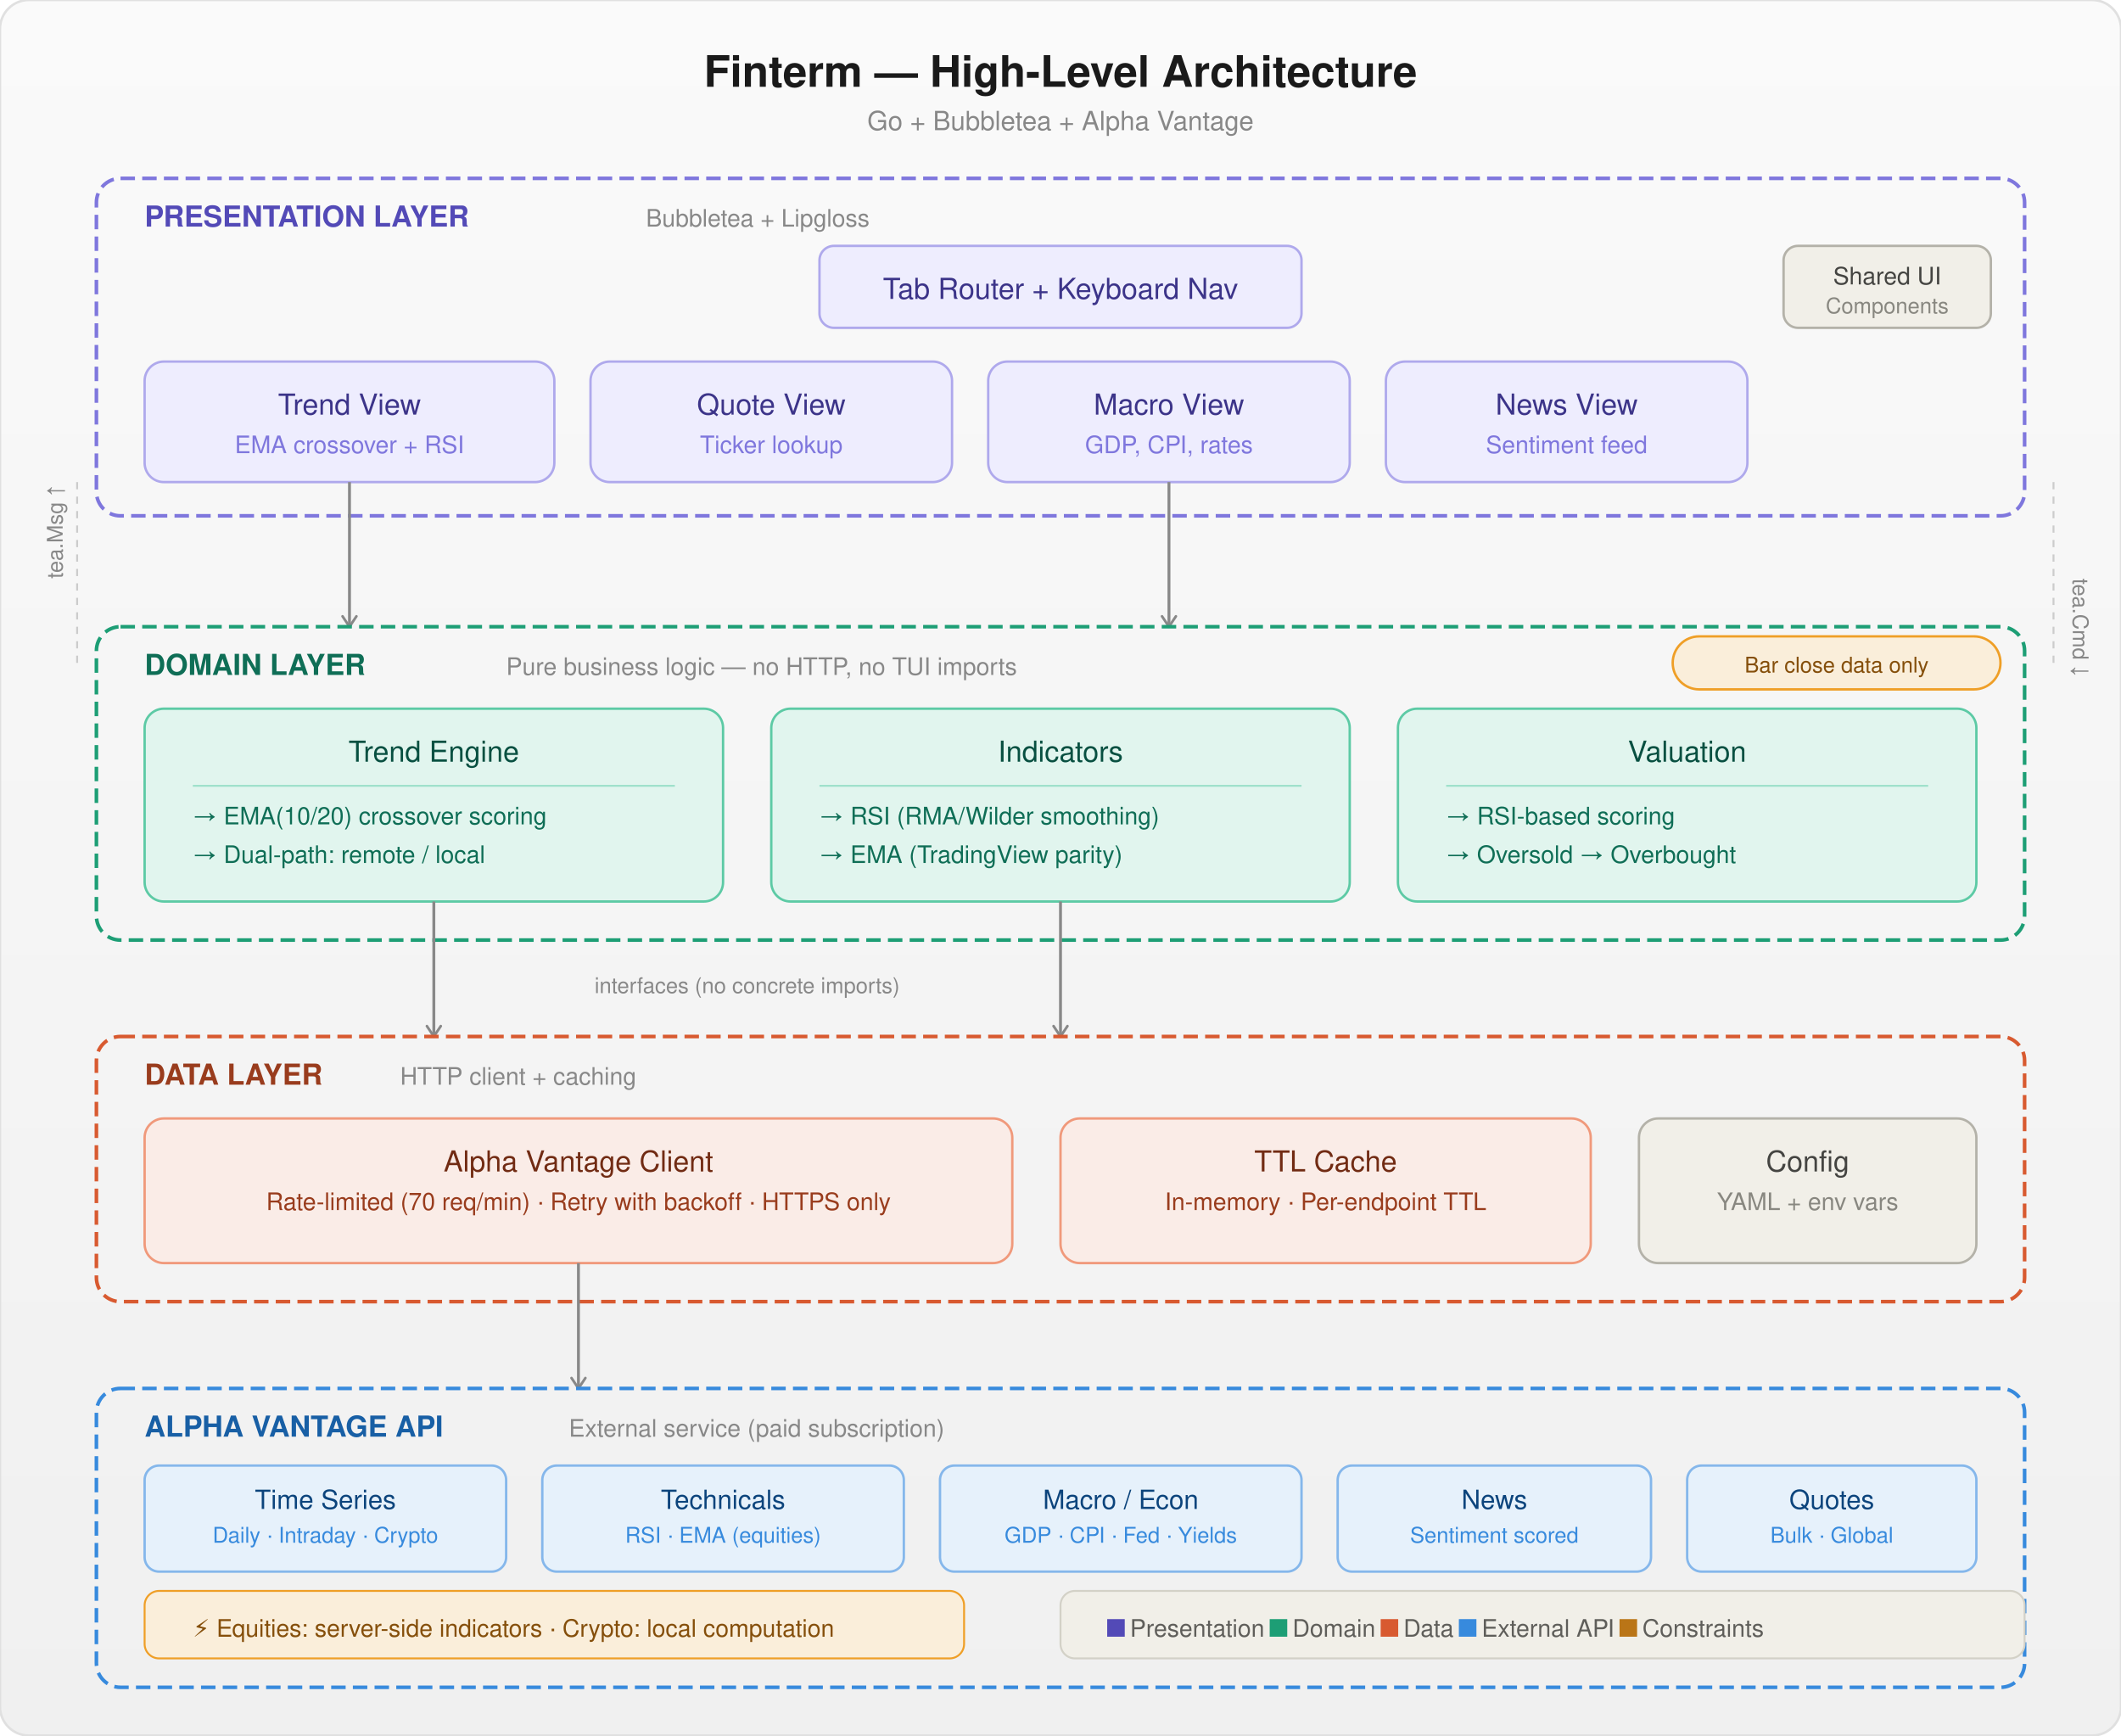
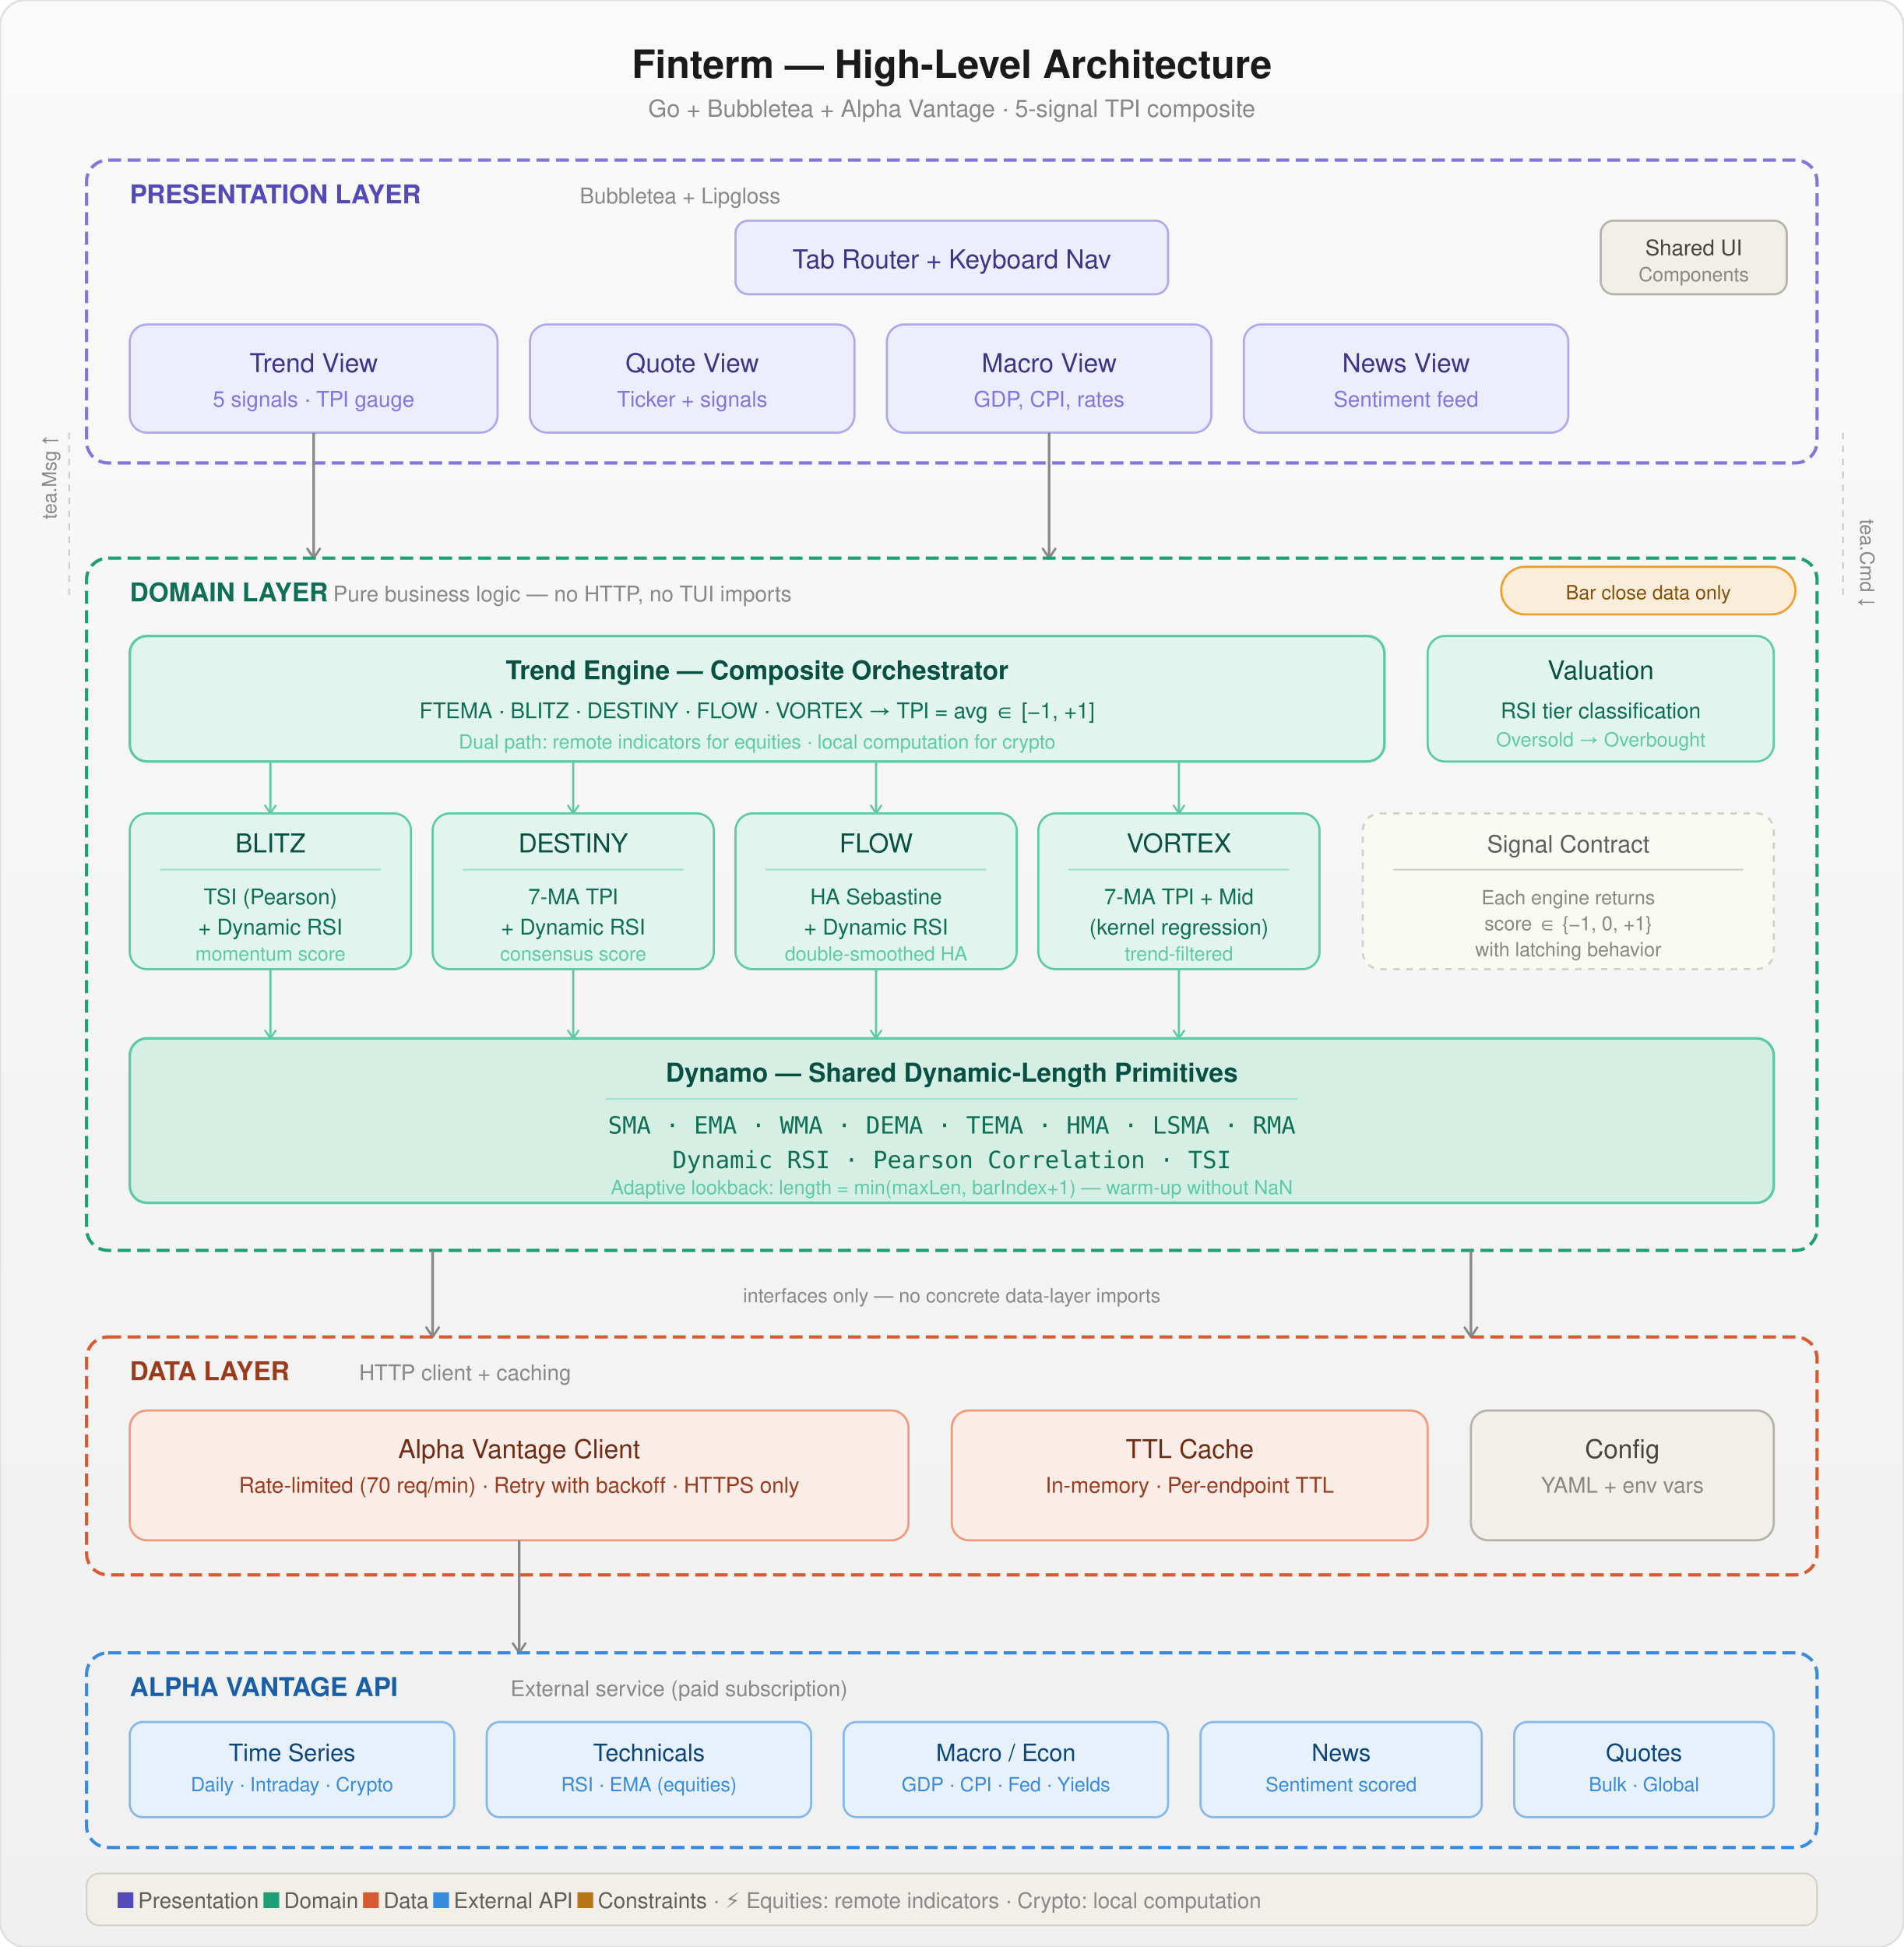
- <svg xmlns="http://www.w3.org/2000/svg" width="100%" viewBox="0 0 880 720" style="font-family: -apple-system, BlinkMacSystemFont, 'Segoe UI', Helvetica, Arial, sans-serif;">
+ <svg xmlns="http://www.w3.org/2000/svg" width="100%" viewBox="0 0 880 900" style="font-family: -apple-system, BlinkMacSystemFont, 'Segoe UI', Helvetica, Arial, sans-serif;">
  <defs>
    <marker id="arrow" viewBox="0 0 10 10" refX="8" refY="5" markerWidth="6" markerHeight="6" orient="auto-start-reverse">
      <path d="M2 1L8 5L2 9" fill="none" stroke="context-stroke" stroke-width="1.5" stroke-linecap="round" stroke-linejoin="round" />
    </marker>
    <linearGradient id="bgGrad" x1="0" y1="0" x2="0" y2="1">
      <stop offset="0%" stop-color="#fafafa" />
      <stop offset="100%" stop-color="#f0f0f0" />
    </linearGradient>
  </defs>
-   <rect width="880" height="720" rx="12" fill="url(#bgGrad)" stroke="#e0e0e0" stroke-width="1" />
+   <rect width="880" height="900" rx="12" fill="url(#bgGrad)" stroke="#e0e0e0" stroke-width="1" />
  <text x="440" y="36" text-anchor="middle" font-size="18" font-weight="600" fill="#1a1a1a">Finterm — High-Level Architecture</text>
-   <text x="440" y="54" text-anchor="middle" font-size="11" fill="#888">Go + Bubbletea + Alpha Vantage</text>
+   <text x="440" y="54" text-anchor="middle" font-size="11" fill="#888">Go + Bubbletea + Alpha Vantage · 5-signal TPI composite</text>
  <rect x="40" y="74" width="800" height="140" rx="10" fill="none" stroke="#7F77DD" stroke-width="1.5" stroke-dasharray="6 3" />
  <text x="60" y="94" font-size="12" font-weight="600" fill="#534AB7">PRESENTATION LAYER</text>
  <text x="268" y="94" font-size="10" fill="#888">Bubbletea + Lipgloss</text>
  <rect x="340" y="102" width="200" height="34" rx="6" fill="#EEEDFE" stroke="#AFA9EC" stroke-width="1" />
  <text x="440" y="124" text-anchor="middle" font-size="12" font-weight="500" fill="#3C3489">Tab Router + Keyboard Nav</text>
  <rect x="60" y="150" width="170" height="50" rx="8" fill="#EEEDFE" stroke="#AFA9EC" stroke-width="1" />
  <text x="145" y="172" text-anchor="middle" font-size="12" font-weight="500" fill="#3C3489">Trend View</text>
-   <text x="145" y="188" text-anchor="middle" font-size="10" fill="#7F77DD">EMA crossover + RSI</text>
+   <text x="145" y="188" text-anchor="middle" font-size="10" fill="#7F77DD">5 signals · TPI gauge</text>
  <rect x="245" y="150" width="150" height="50" rx="8" fill="#EEEDFE" stroke="#AFA9EC" stroke-width="1" />
  <text x="320" y="172" text-anchor="middle" font-size="12" font-weight="500" fill="#3C3489">Quote View</text>
-   <text x="320" y="188" text-anchor="middle" font-size="10" fill="#7F77DD">Ticker lookup</text>
+   <text x="320" y="188" text-anchor="middle" font-size="10" fill="#7F77DD">Ticker + signals</text>
  <rect x="410" y="150" width="150" height="50" rx="8" fill="#EEEDFE" stroke="#AFA9EC" stroke-width="1" />
  <text x="485" y="172" text-anchor="middle" font-size="12" font-weight="500" fill="#3C3489">Macro View</text>
  <text x="485" y="188" text-anchor="middle" font-size="10" fill="#7F77DD">GDP, CPI, rates</text>
  <rect x="575" y="150" width="150" height="50" rx="8" fill="#EEEDFE" stroke="#AFA9EC" stroke-width="1" />
  <text x="650" y="172" text-anchor="middle" font-size="12" font-weight="500" fill="#3C3489">News View</text>
  <text x="650" y="188" text-anchor="middle" font-size="10" fill="#7F77DD">Sentiment feed</text>
  <rect x="740" y="102" width="86" height="34" rx="6" fill="#F1EFE8" stroke="#B4B2A9" stroke-width="1" />
  <text x="783" y="118" text-anchor="middle" font-size="10" font-weight="500" fill="#444441">Shared UI</text>
  <text x="783" y="130" text-anchor="middle" font-size="9" fill="#888780">Components</text>
-   <line x1="145" y1="200" x2="145" y2="260" stroke="#888" stroke-width="1.2" marker-end="url(#arrow)" />
-   <line x1="485" y1="200" x2="485" y2="260" stroke="#888" stroke-width="1.2" marker-end="url(#arrow)" />
+   <line x1="145" y1="200" x2="145" y2="258" stroke="#888" stroke-width="1.2" marker-end="url(#arrow)" />
+   <line x1="485" y1="200" x2="485" y2="258" stroke="#888" stroke-width="1.2" marker-end="url(#arrow)" />
  <text x="26" y="240" font-size="9" fill="#888" transform="rotate(-90 26 240)">tea.Msg ↑</text>
  <text x="860" y="240" font-size="9" fill="#888" transform="rotate(90 860 240)">tea.Cmd ↓</text>
  <line x1="32" y1="200" x2="32" y2="275" stroke="#ccc" stroke-width="0.8" stroke-dasharray="3 3" />
  <line x1="852" y1="200" x2="852" y2="275" stroke="#ccc" stroke-width="0.8" stroke-dasharray="3 3" />
-   <rect x="40" y="260" width="800" height="130" rx="10" fill="none" stroke="#1D9E75" stroke-width="1.5" stroke-dasharray="6 3" />
-   <text x="60" y="280" font-size="12" font-weight="600" fill="#0F6E56">DOMAIN LAYER</text>
-   <text x="210" y="280" font-size="10" fill="#888">Pure business logic — no HTTP, no TUI imports</text>
-   <rect x="60" y="294" width="240" height="80" rx="8" fill="#E1F5EE" stroke="#5DCAA5" stroke-width="1" />
-   <text x="180" y="316" text-anchor="middle" font-size="12" font-weight="500" fill="#085041">Trend Engine</text>
-   <line x1="80" y1="326" x2="280" y2="326" stroke="#9FE1CB" stroke-width="0.8" />
-   <text x="80" y="342" font-size="10" fill="#0F6E56">→ EMA(10/20) crossover scoring</text>
-   <text x="80" y="358" font-size="10" fill="#0F6E56">→ Dual-path: remote / local</text>
-   <rect x="320" y="294" width="240" height="80" rx="8" fill="#E1F5EE" stroke="#5DCAA5" stroke-width="1" />
-   <text x="440" y="316" text-anchor="middle" font-size="12" font-weight="500" fill="#085041">Indicators</text>
-   <line x1="340" y1="326" x2="540" y2="326" stroke="#9FE1CB" stroke-width="0.8" />
-   <text x="340" y="342" font-size="10" fill="#0F6E56">→ RSI (RMA/Wilder smoothing)</text>
-   <text x="340" y="358" font-size="10" fill="#0F6E56">→ EMA (TradingView parity)</text>
-   <rect x="580" y="294" width="240" height="80" rx="8" fill="#E1F5EE" stroke="#5DCAA5" stroke-width="1" />
-   <text x="700" y="316" text-anchor="middle" font-size="12" font-weight="500" fill="#085041">Valuation</text>
-   <line x1="600" y1="326" x2="800" y2="326" stroke="#9FE1CB" stroke-width="0.8" />
-   <text x="600" y="342" font-size="10" fill="#0F6E56">→ RSI-based scoring</text>
-   <text x="600" y="358" font-size="10" fill="#0F6E56">→ Oversold → Overbought</text>
-   <rect x="694" y="264" width="136" height="22" rx="11" fill="#FAEEDA" stroke="#EF9F27" stroke-width="1" />
-   <text x="762" y="279" text-anchor="middle" font-size="9" font-weight="500" fill="#854F0B">Bar close data only</text>
-   <line x1="180" y1="374" x2="180" y2="430" stroke="#888" stroke-width="1.2" marker-end="url(#arrow)" />
-   <line x1="440" y1="374" x2="440" y2="430" stroke="#888" stroke-width="1.2" marker-end="url(#arrow)" />
-   <text x="310" y="412" text-anchor="middle" font-size="9" fill="#888">interfaces (no concrete imports)</text>
-   <rect x="40" y="430" width="800" height="110" rx="10" fill="none" stroke="#D85A30" stroke-width="1.5" stroke-dasharray="6 3" />
-   <text x="60" y="450" font-size="12" font-weight="600" fill="#993C1D">DATA LAYER</text>
-   <text x="166" y="450" font-size="10" fill="#888">HTTP client + caching</text>
-   <rect x="60" y="464" width="360" height="60" rx="8" fill="#FAECE7" stroke="#F0997B" stroke-width="1" />
-   <text x="240" y="486" text-anchor="middle" font-size="12" font-weight="500" fill="#712B13">Alpha Vantage Client</text>
-   <text x="240" y="502" text-anchor="middle" font-size="10" fill="#993C1D">Rate-limited (70 req/min) · Retry with backoff · HTTPS only</text>
-   <rect x="440" y="464" width="220" height="60" rx="8" fill="#FAECE7" stroke="#F0997B" stroke-width="1" />
-   <text x="550" y="486" text-anchor="middle" font-size="12" font-weight="500" fill="#712B13">TTL Cache</text>
-   <text x="550" y="502" text-anchor="middle" font-size="10" fill="#993C1D">In-memory · Per-endpoint TTL</text>
-   <rect x="680" y="464" width="140" height="60" rx="8" fill="#F1EFE8" stroke="#B4B2A9" stroke-width="1" />
-   <text x="750" y="486" text-anchor="middle" font-size="12" font-weight="500" fill="#444441">Config</text>
-   <text x="750" y="502" text-anchor="middle" font-size="10" fill="#888780">YAML + env vars</text>
-   <line x1="240" y1="524" x2="240" y2="576" stroke="#888" stroke-width="1.2" marker-end="url(#arrow)" />
-   <rect x="40" y="576" width="800" height="124" rx="10" fill="none" stroke="#378ADD" stroke-width="1.5" stroke-dasharray="6 3" />
-   <text x="60" y="596" font-size="12" font-weight="600" fill="#185FA5">ALPHA VANTAGE API</text>
-   <text x="236" y="596" font-size="10" fill="#888">External service (paid subscription)</text>
-   <rect x="60" y="608" width="150" height="44" rx="6" fill="#E6F1FB" stroke="#85B7EB" stroke-width="1" />
-   <text x="135" y="626" text-anchor="middle" font-size="11" font-weight="500" fill="#0C447C">Time Series</text>
-   <text x="135" y="640" text-anchor="middle" font-size="9" fill="#378ADD">Daily · Intraday · Crypto</text>
-   <rect x="225" y="608" width="150" height="44" rx="6" fill="#E6F1FB" stroke="#85B7EB" stroke-width="1" />
-   <text x="300" y="626" text-anchor="middle" font-size="11" font-weight="500" fill="#0C447C">Technicals</text>
-   <text x="300" y="640" text-anchor="middle" font-size="9" fill="#378ADD">RSI · EMA (equities)</text>
-   <rect x="390" y="608" width="150" height="44" rx="6" fill="#E6F1FB" stroke="#85B7EB" stroke-width="1" />
-   <text x="465" y="626" text-anchor="middle" font-size="11" font-weight="500" fill="#0C447C">Macro / Econ</text>
-   <text x="465" y="640" text-anchor="middle" font-size="9" fill="#378ADD">GDP · CPI · Fed · Yields</text>
-   <rect x="555" y="608" width="130" height="44" rx="6" fill="#E6F1FB" stroke="#85B7EB" stroke-width="1" />
-   <text x="620" y="626" text-anchor="middle" font-size="11" font-weight="500" fill="#0C447C">News</text>
-   <text x="620" y="640" text-anchor="middle" font-size="9" fill="#378ADD">Sentiment scored</text>
-   <rect x="700" y="608" width="120" height="44" rx="6" fill="#E6F1FB" stroke="#85B7EB" stroke-width="1" />
-   <text x="760" y="626" text-anchor="middle" font-size="11" font-weight="500" fill="#0C447C">Quotes</text>
-   <text x="760" y="640" text-anchor="middle" font-size="9" fill="#378ADD">Bulk · Global</text>
-   <rect x="60" y="660" width="340" height="28" rx="6" fill="#FAEEDA" stroke="#EF9F27" stroke-width="0.8" />
-   <text x="80" y="679" font-size="10" fill="#854F0B">⚡ Equities: server-side indicators · Crypto: local computation</text>
-   <rect x="440" y="660" width="400" height="28" rx="6" fill="#F1EFE8" stroke="#D3D1C7" stroke-width="0.8" />
-   <text x="460" y="679" font-size="10" fill="#5F5E5A">
+   <rect x="40" y="258" width="800" height="320" rx="10" fill="none" stroke="#1D9E75" stroke-width="1.5" stroke-dasharray="6 3" />
+   <text x="60" y="278" font-size="12" font-weight="600" fill="#0F6E56">DOMAIN LAYER</text>
+   <text x="154" y="278" font-size="10" fill="#888">Pure business logic — no HTTP, no TUI imports</text>
+   <rect x="694" y="262" width="136" height="22" rx="11" fill="#FAEEDA" stroke="#EF9F27" stroke-width="1" />
+   <text x="762" y="277" text-anchor="middle" font-size="9" font-weight="500" fill="#854F0B">Bar close data only</text>
+   <rect x="60" y="294" width="580" height="58" rx="8" fill="#E1F5EE" stroke="#5DCAA5" stroke-width="1.2" />
+   <text x="350" y="314" text-anchor="middle" font-size="12" font-weight="600" fill="#085041">Trend Engine — Composite Orchestrator</text>
+   <text x="350" y="332" text-anchor="middle" font-size="10" fill="#0F6E56">FTEMA · BLITZ · DESTINY · FLOW · VORTEX  →  TPI = avg ∈ [−1, +1]</text>
+   <text x="350" y="346" text-anchor="middle" font-size="9" fill="#5DCAA5">Dual path: remote indicators for equities · local computation for crypto</text>
+   <rect x="660" y="294" width="160" height="58" rx="8" fill="#E1F5EE" stroke="#5DCAA5" stroke-width="1" />
+   <text x="740" y="314" text-anchor="middle" font-size="12" font-weight="500" fill="#085041">Valuation</text>
+   <text x="740" y="332" text-anchor="middle" font-size="10" fill="#0F6E56">RSI tier classification</text>
+   <text x="740" y="345" text-anchor="middle" font-size="9" fill="#5DCAA5">Oversold → Overbought</text>
+   <line x1="125" y1="352" x2="125" y2="376" stroke="#5DCAA5" stroke-width="1" marker-end="url(#arrow)" />
+   <line x1="265" y1="352" x2="265" y2="376" stroke="#5DCAA5" stroke-width="1" marker-end="url(#arrow)" />
+   <line x1="405" y1="352" x2="405" y2="376" stroke="#5DCAA5" stroke-width="1" marker-end="url(#arrow)" />
+   <line x1="545" y1="352" x2="545" y2="376" stroke="#5DCAA5" stroke-width="1" marker-end="url(#arrow)" />
+   <rect x="60" y="376" width="130" height="72" rx="8" fill="#E1F5EE" stroke="#5DCAA5" stroke-width="1" />
+   <text x="125" y="394" text-anchor="middle" font-size="12" font-weight="500" fill="#085041">BLITZ</text>
+   <line x1="74" y1="402" x2="176" y2="402" stroke="#9FE1CB" stroke-width="0.8" />
+   <text x="125" y="418" text-anchor="middle" font-size="10" fill="#0F6E56">TSI (Pearson)</text>
+   <text x="125" y="432" text-anchor="middle" font-size="10" fill="#0F6E56">+ Dynamic RSI</text>
+   <text x="125" y="444" text-anchor="middle" font-size="9" fill="#5DCAA5">momentum score</text>
+   <rect x="200" y="376" width="130" height="72" rx="8" fill="#E1F5EE" stroke="#5DCAA5" stroke-width="1" />
+   <text x="265" y="394" text-anchor="middle" font-size="12" font-weight="500" fill="#085041">DESTINY</text>
+   <line x1="214" y1="402" x2="316" y2="402" stroke="#9FE1CB" stroke-width="0.8" />
+   <text x="265" y="418" text-anchor="middle" font-size="10" fill="#0F6E56">7-MA TPI</text>
+   <text x="265" y="432" text-anchor="middle" font-size="10" fill="#0F6E56">+ Dynamic RSI</text>
+   <text x="265" y="444" text-anchor="middle" font-size="9" fill="#5DCAA5">consensus score</text>
+   <rect x="340" y="376" width="130" height="72" rx="8" fill="#E1F5EE" stroke="#5DCAA5" stroke-width="1" />
+   <text x="405" y="394" text-anchor="middle" font-size="12" font-weight="500" fill="#085041">FLOW</text>
+   <line x1="354" y1="402" x2="456" y2="402" stroke="#9FE1CB" stroke-width="0.8" />
+   <text x="405" y="418" text-anchor="middle" font-size="10" fill="#0F6E56">HA Sebastine</text>
+   <text x="405" y="432" text-anchor="middle" font-size="10" fill="#0F6E56">+ Dynamic RSI</text>
+   <text x="405" y="444" text-anchor="middle" font-size="9" fill="#5DCAA5">double-smoothed HA</text>
+   <rect x="480" y="376" width="130" height="72" rx="8" fill="#E1F5EE" stroke="#5DCAA5" stroke-width="1" />
+   <text x="545" y="394" text-anchor="middle" font-size="12" font-weight="500" fill="#085041">VORTEX</text>
+   <line x1="494" y1="402" x2="596" y2="402" stroke="#9FE1CB" stroke-width="0.8" />
+   <text x="545" y="418" text-anchor="middle" font-size="10" fill="#0F6E56">7-MA TPI + Mid</text>
+   <text x="545" y="432" text-anchor="middle" font-size="10" fill="#0F6E56">(kernel regression)</text>
+   <text x="545" y="444" text-anchor="middle" font-size="9" fill="#5DCAA5">trend-filtered</text>
+   <rect x="630" y="376" width="190" height="72" rx="8" fill="#FAFAF5" stroke="#D3D1C7" stroke-width="1" stroke-dasharray="3 3" />
+   <text x="725" y="394" text-anchor="middle" font-size="11" font-weight="500" fill="#5F5E5A">Signal Contract</text>
+   <line x1="644" y1="402" x2="806" y2="402" stroke="#D3D1C7" stroke-width="0.8" />
+   <text x="725" y="418" text-anchor="middle" font-size="9" fill="#888780">Each engine returns</text>
+   <text x="725" y="430" text-anchor="middle" font-size="9" fill="#888780">score ∈ {−1, 0, +1}</text>
+   <text x="725" y="442" text-anchor="middle" font-size="9" fill="#888780">with latching behavior</text>
+   <line x1="125" y1="448" x2="125" y2="480" stroke="#5DCAA5" stroke-width="1" marker-end="url(#arrow)" />
+   <line x1="265" y1="448" x2="265" y2="480" stroke="#5DCAA5" stroke-width="1" marker-end="url(#arrow)" />
+   <line x1="405" y1="448" x2="405" y2="480" stroke="#5DCAA5" stroke-width="1" marker-end="url(#arrow)" />
+   <line x1="545" y1="448" x2="545" y2="480" stroke="#5DCAA5" stroke-width="1" marker-end="url(#arrow)" />
+   <rect x="60" y="480" width="760" height="76" rx="8" fill="#D5EFE4" stroke="#5DCAA5" stroke-width="1.2" />
+   <text x="440" y="500" text-anchor="middle" font-size="12" font-weight="600" fill="#085041">Dynamo — Shared Dynamic-Length Primitives</text>
+   <line x1="280" y1="508" x2="600" y2="508" stroke="#9FE1CB" stroke-width="0.8" />
+   <text x="440" y="524" text-anchor="middle" font-size="11" fill="#0F6E56" font-family="ui-monospace, 'SF Mono', Menlo, monospace">SMA · EMA · WMA · DEMA · TEMA · HMA · LSMA · RMA</text>
+   <text x="440" y="540" text-anchor="middle" font-size="11" fill="#0F6E56" font-family="ui-monospace, 'SF Mono', Menlo, monospace">Dynamic RSI · Pearson Correlation · TSI</text>
+   <text x="440" y="552" text-anchor="middle" font-size="9" fill="#5DCAA5">Adaptive lookback: length = min(maxLen, barIndex+1) — warm-up without NaN</text>
+   <line x1="200" y1="578" x2="200" y2="618" stroke="#888" stroke-width="1.2" marker-end="url(#arrow)" />
+   <line x1="680" y1="578" x2="680" y2="618" stroke="#888" stroke-width="1.2" marker-end="url(#arrow)" />
+   <text x="440" y="602" text-anchor="middle" font-size="9" fill="#888">interfaces only — no concrete data-layer imports</text>
+   <rect x="40" y="618" width="800" height="110" rx="10" fill="none" stroke="#D85A30" stroke-width="1.5" stroke-dasharray="6 3" />
+   <text x="60" y="638" font-size="12" font-weight="600" fill="#993C1D">DATA LAYER</text>
+   <text x="166" y="638" font-size="10" fill="#888">HTTP client + caching</text>
+   <rect x="60" y="652" width="360" height="60" rx="8" fill="#FAECE7" stroke="#F0997B" stroke-width="1" />
+   <text x="240" y="674" text-anchor="middle" font-size="12" font-weight="500" fill="#712B13">Alpha Vantage Client</text>
+   <text x="240" y="690" text-anchor="middle" font-size="10" fill="#993C1D">Rate-limited (70 req/min) · Retry with backoff · HTTPS only</text>
+   <rect x="440" y="652" width="220" height="60" rx="8" fill="#FAECE7" stroke="#F0997B" stroke-width="1" />
+   <text x="550" y="674" text-anchor="middle" font-size="12" font-weight="500" fill="#712B13">TTL Cache</text>
+   <text x="550" y="690" text-anchor="middle" font-size="10" fill="#993C1D">In-memory · Per-endpoint TTL</text>
+   <rect x="680" y="652" width="140" height="60" rx="8" fill="#F1EFE8" stroke="#B4B2A9" stroke-width="1" />
+   <text x="750" y="674" text-anchor="middle" font-size="12" font-weight="500" fill="#444441">Config</text>
+   <text x="750" y="690" text-anchor="middle" font-size="10" fill="#888780">YAML + env vars</text>
+   <line x1="240" y1="712" x2="240" y2="764" stroke="#888" stroke-width="1.2" marker-end="url(#arrow)" />
+   <rect x="40" y="764" width="800" height="90" rx="10" fill="none" stroke="#378ADD" stroke-width="1.5" stroke-dasharray="6 3" />
+   <text x="60" y="784" font-size="12" font-weight="600" fill="#185FA5">ALPHA VANTAGE API</text>
+   <text x="236" y="784" font-size="10" fill="#888">External service (paid subscription)</text>
+   <rect x="60" y="796" width="150" height="44" rx="6" fill="#E6F1FB" stroke="#85B7EB" stroke-width="1" />
+   <text x="135" y="814" text-anchor="middle" font-size="11" font-weight="500" fill="#0C447C">Time Series</text>
+   <text x="135" y="828" text-anchor="middle" font-size="9" fill="#378ADD">Daily · Intraday · Crypto</text>
+   <rect x="225" y="796" width="150" height="44" rx="6" fill="#E6F1FB" stroke="#85B7EB" stroke-width="1" />
+   <text x="300" y="814" text-anchor="middle" font-size="11" font-weight="500" fill="#0C447C">Technicals</text>
+   <text x="300" y="828" text-anchor="middle" font-size="9" fill="#378ADD">RSI · EMA (equities)</text>
+   <rect x="390" y="796" width="150" height="44" rx="6" fill="#E6F1FB" stroke="#85B7EB" stroke-width="1" />
+   <text x="465" y="814" text-anchor="middle" font-size="11" font-weight="500" fill="#0C447C">Macro / Econ</text>
+   <text x="465" y="828" text-anchor="middle" font-size="9" fill="#378ADD">GDP · CPI · Fed · Yields</text>
+   <rect x="555" y="796" width="130" height="44" rx="6" fill="#E6F1FB" stroke="#85B7EB" stroke-width="1" />
+   <text x="620" y="814" text-anchor="middle" font-size="11" font-weight="500" fill="#0C447C">News</text>
+   <text x="620" y="828" text-anchor="middle" font-size="9" fill="#378ADD">Sentiment scored</text>
+   <rect x="700" y="796" width="120" height="44" rx="6" fill="#E6F1FB" stroke="#85B7EB" stroke-width="1" />
+   <text x="760" y="814" text-anchor="middle" font-size="11" font-weight="500" fill="#0C447C">Quotes</text>
+   <text x="760" y="828" text-anchor="middle" font-size="9" fill="#378ADD">Bulk · Global</text>
+   <rect x="40" y="866" width="800" height="24" rx="6" fill="#F1EFE8" stroke="#D3D1C7" stroke-width="0.8" />
+   <text x="55" y="882" font-size="10" fill="#5F5E5A">
    <tspan fill="#534AB7">■</tspan> Presentation
    <tspan fill="#1D9E75">  ■</tspan> Domain
    <tspan fill="#D85A30">  ■</tspan> Data
    <tspan fill="#378ADD">  ■</tspan> External API
    <tspan fill="#BA7517">  ■</tspan> Constraints
+     <tspan fill="#888"> · ⚡ Equities: remote indicators · Crypto: local computation</tspan>
  </text>
</svg>
